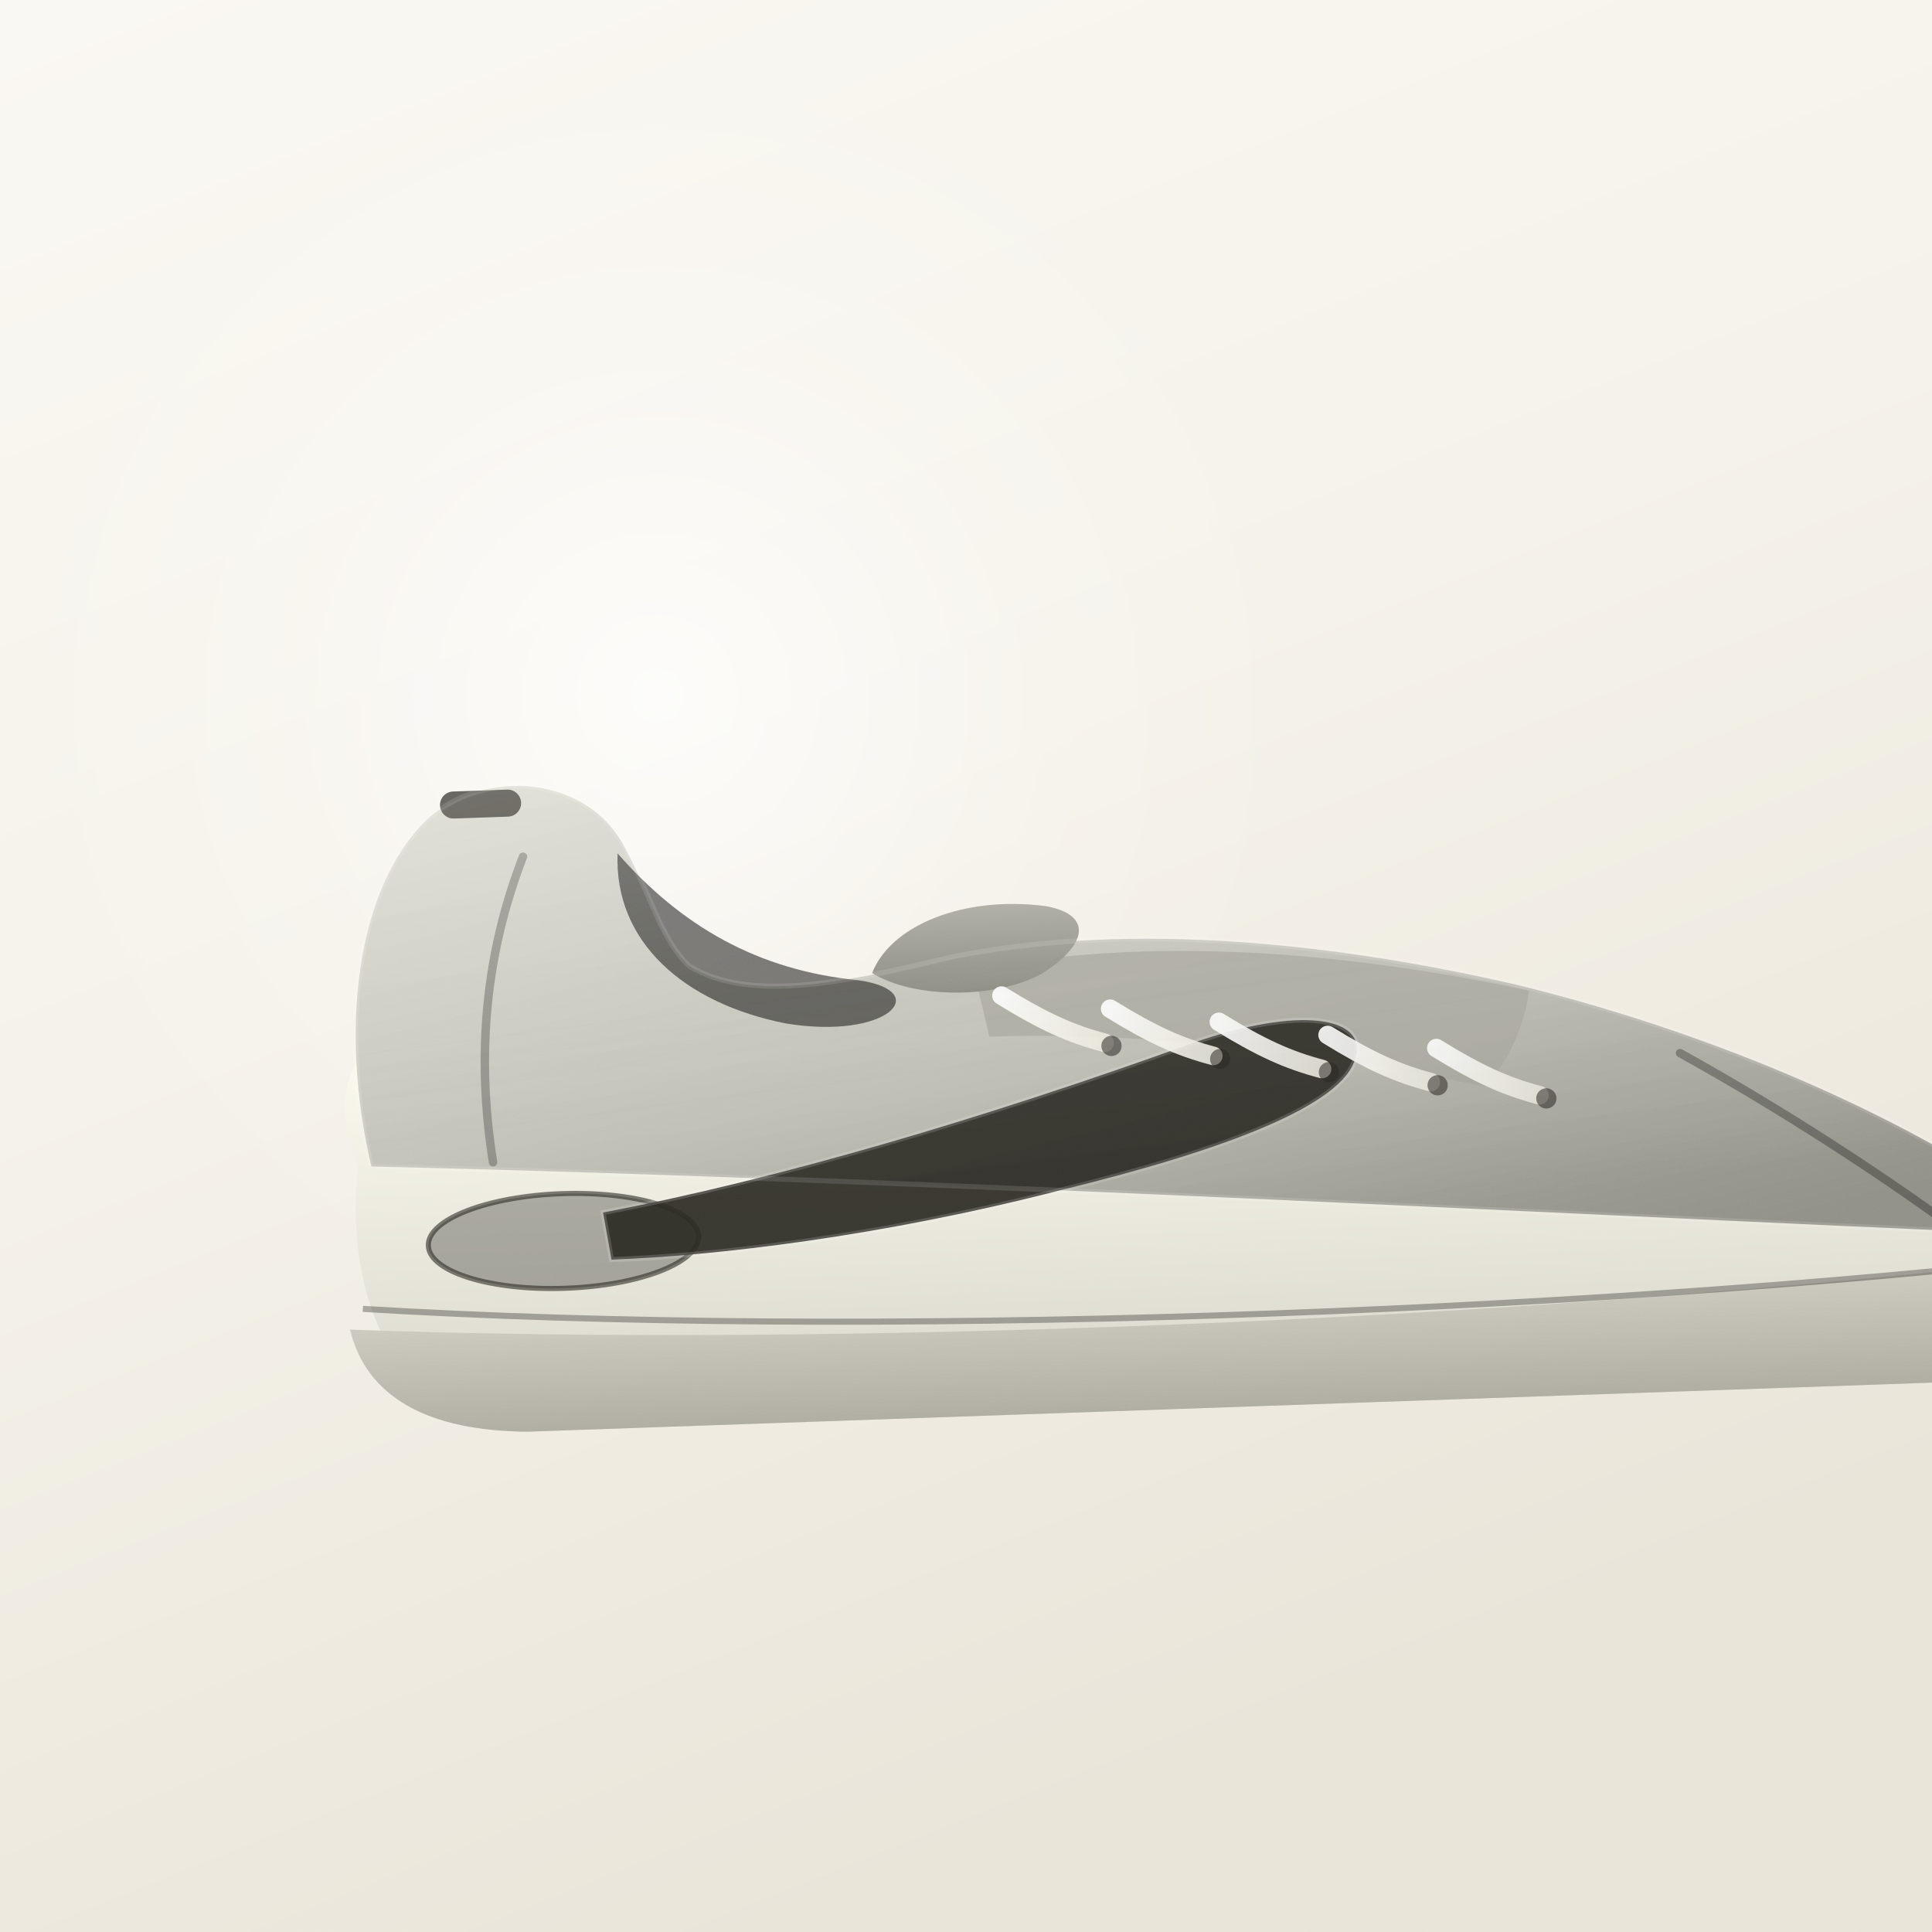
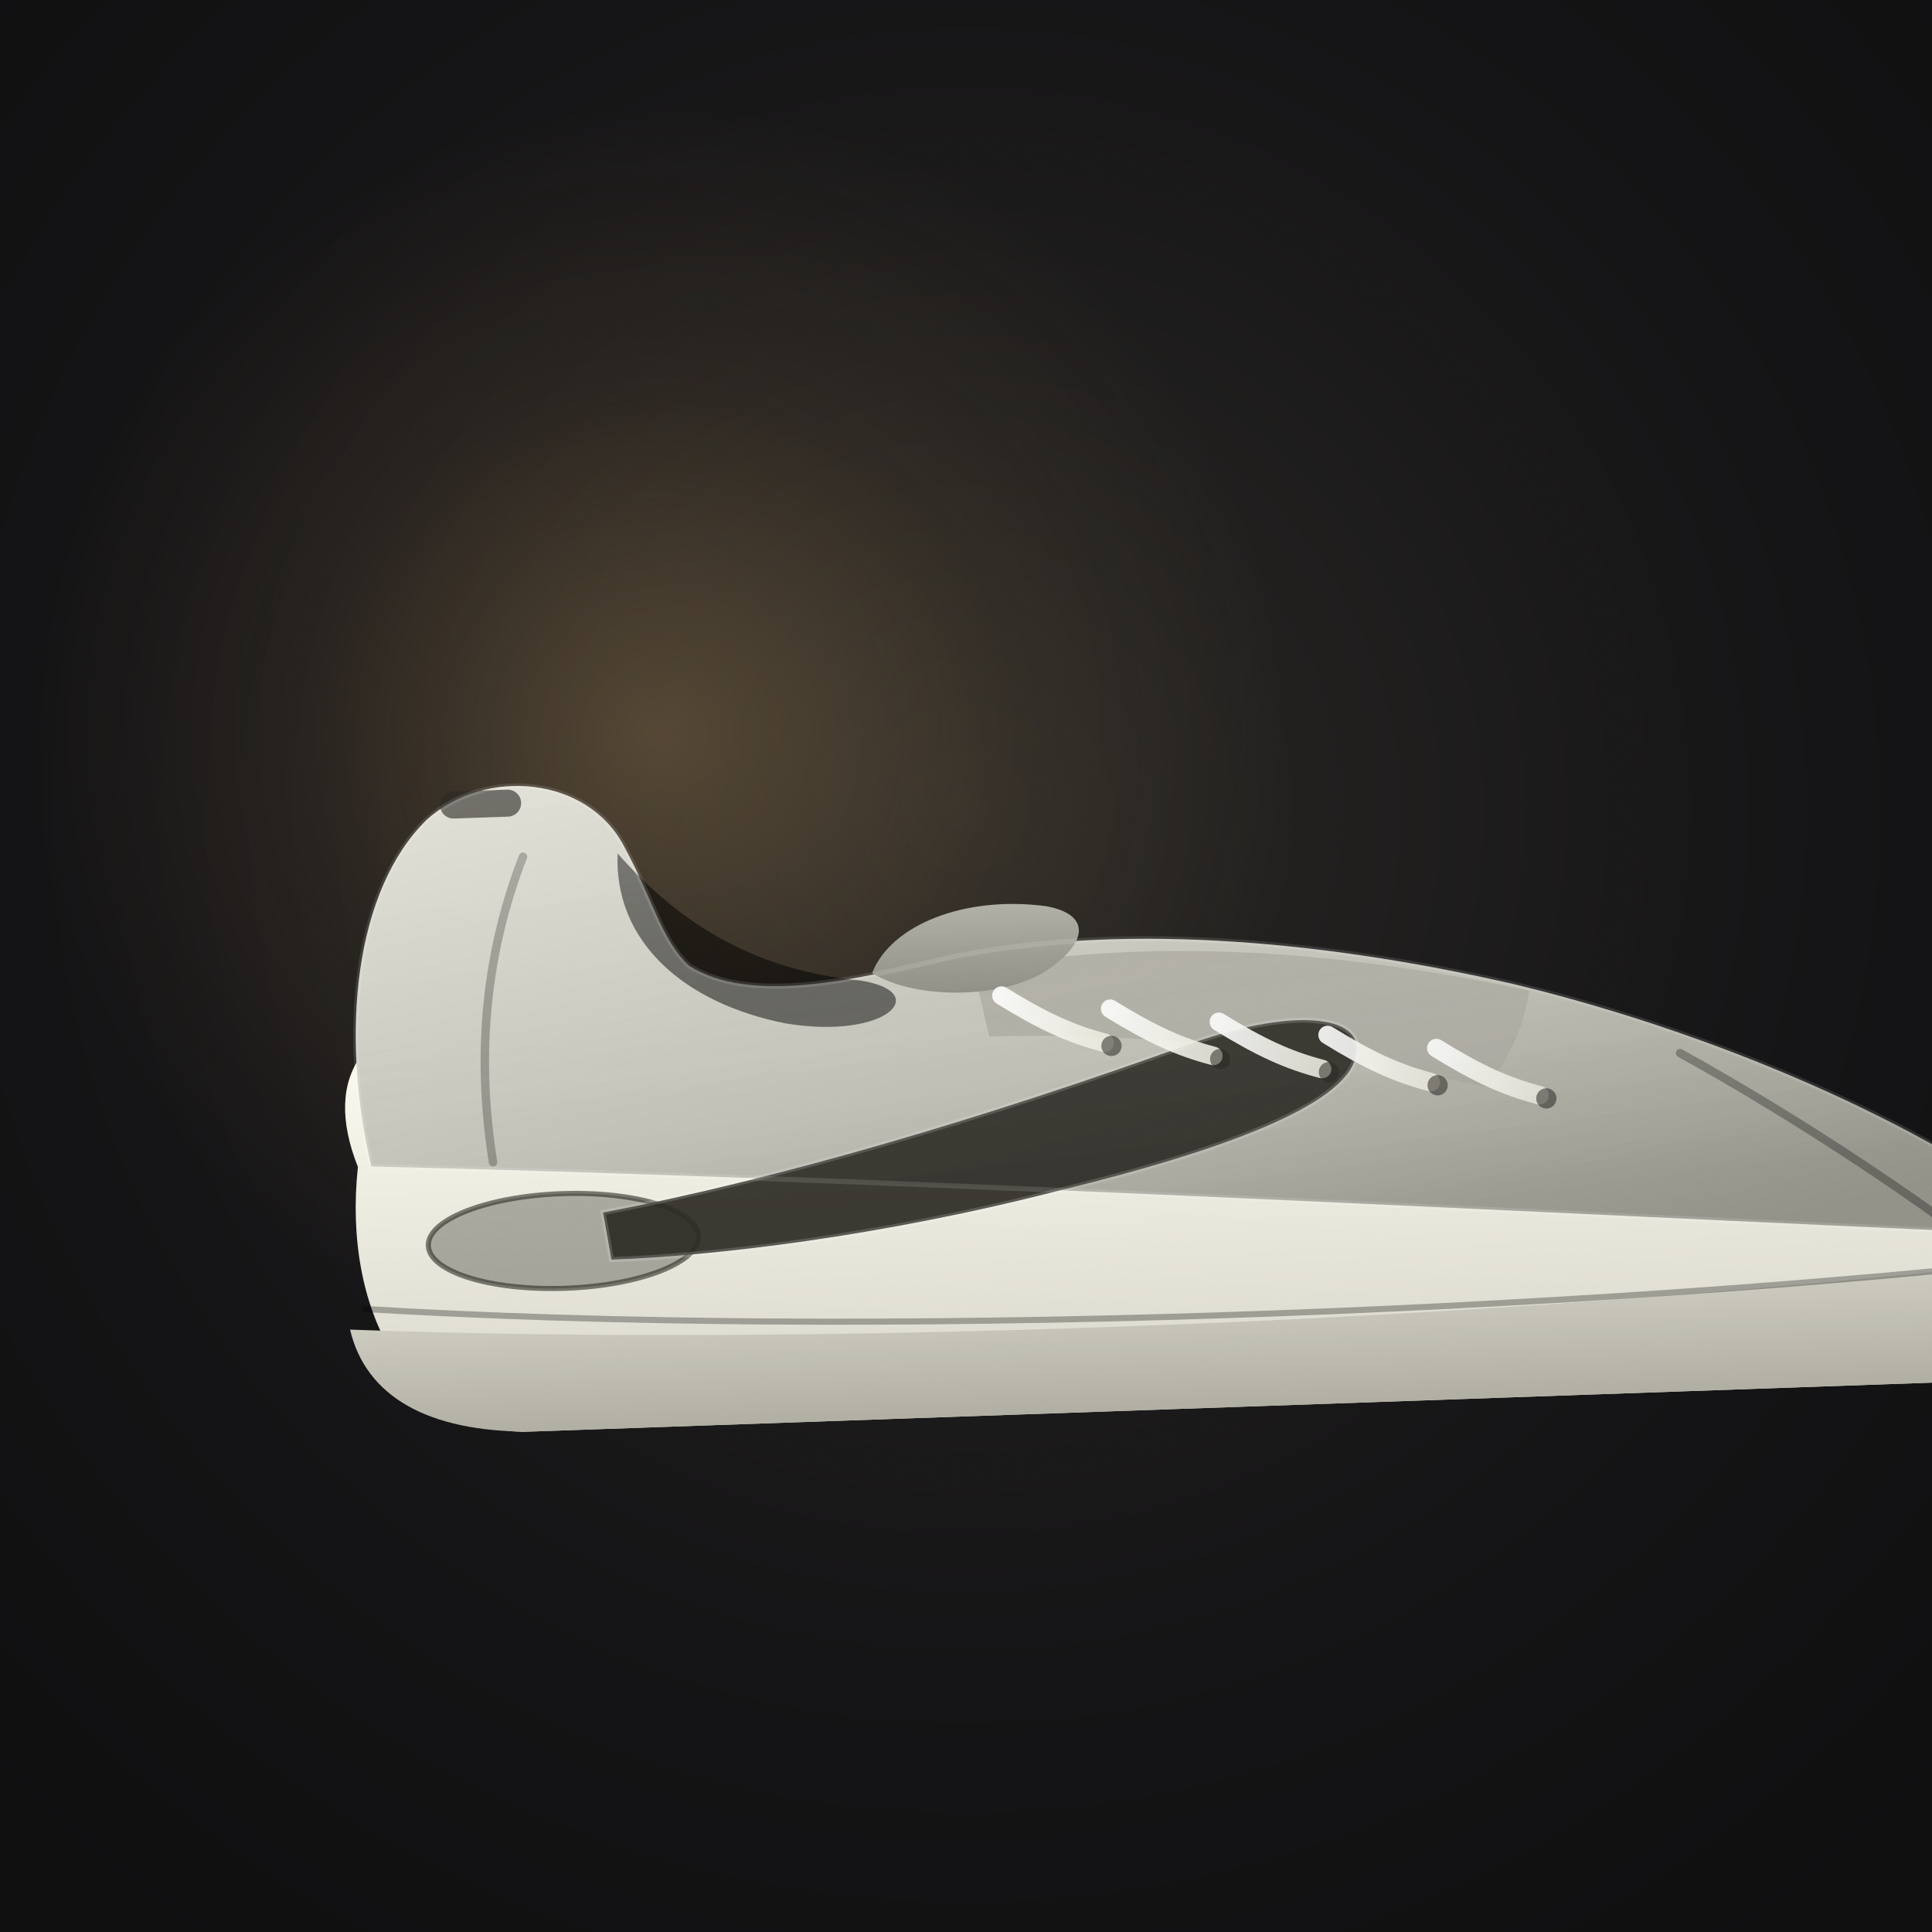
<svg xmlns="http://www.w3.org/2000/svg" viewBox="0 0 1000 1000" width="1000" height="1000" role="img">
  <defs>
-     <linearGradient id="bg" x1="0" y1="0" x2="0.4" y2="1">
-       <stop offset="0" stop-color="#faf8f3" />
-       <stop offset="0.5" stop-color="#f5f2ea" />
-       <stop offset="1" stop-color="#eae5d9" />
-     </linearGradient>
+     <radialGradient id="bg" cx="0.5" cy="0.42" r="0.72">
+       <stop offset="0" stop-color="#2a2825" />
+       <stop offset="0.62" stop-color="#151416" />
+       <stop offset="1" stop-color="#0f0f10" />
+     </radialGradient>
    <radialGradient id="bloom">
-       <stop offset="0" stop-color="#ffffff" stop-opacity="0.75" />
-       <stop offset="0.55" stop-color="#ffffff" stop-opacity="0.2" />
-       <stop offset="1" stop-color="#ffffff" stop-opacity="0" />
+       <stop offset="0" stop-color="#c9a063" stop-opacity="0.3" />
+       <stop offset="0.55" stop-color="#c9a063" stop-opacity="0.08" />
+       <stop offset="1" stop-color="#c9a063" stop-opacity="0" />
    </radialGradient>
    <linearGradient id="upperGrad" x1="0.1" y1="0" x2="0.8" y2="1">
      <stop offset="0" stop-color="#dddcd2" />
      <stop offset="0.5" stop-color="#c3c2b8" />
      <stop offset="1" stop-color="#a1a096" />
    </linearGradient>
    <linearGradient id="midGrad" x1="0" y1="0" x2="0" y2="1">
      <stop offset="0" stop-color="#fffef2" />
      <stop offset="1" stop-color="#d8d6ca" />
    </linearGradient>
    <linearGradient id="soleGrad" x1="0" y1="0" x2="0" y2="1">
      <stop offset="0" stop-color="#d0cec2" />
      <stop offset="1" stop-color="#b0aea2" />
    </linearGradient>
    <linearGradient id="collarGrad" x1="0" y1="0" x2="0" y2="1">
      <stop offset="0" stop-color="#b1b0a6" />
      <stop offset="1" stop-color="#8f8e84" />
    </linearGradient>
    <linearGradient id="lace" x1="0" y1="0" x2="1" y2="0">
      <stop offset="0" stop-color="#fffffe" />
      <stop offset="1" stop-color="#eeece0" />
    </linearGradient>
    <linearGradient id="sheen" x1="0" y1="0" x2="0.3" y2="1">
      <stop offset="0" stop-color="#ffffff" stop-opacity="0.22" />
      <stop offset="0.45" stop-color="#ffffff" stop-opacity="0.02" />
      <stop offset="1" stop-color="#000000" stop-opacity="0.18" />
    </linearGradient>
    <filter id="soft" x="-40%" y="-40%" width="180%" height="180%">
      <feGaussianBlur stdDeviation="26" />
    </filter>
    <filter id="grain">
      <feTurbulence type="fractalNoise" baseFrequency="0.9" numOctaves="3" seed="52" />
      <feColorMatrix type="saturate" values="0" />
    </filter>
  </defs>
  <rect width="1000" height="1000" fill="url(#bg)" />
-   <circle cx="340" cy="360" r="340" fill="url(#bloom)" />
-   <ellipse cx="508" cy="600" rx="262" ry="26" fill="#8a8378" opacity="0.34" filter="url(#soft)" />
-   <ellipse cx="508" cy="596" rx="150" ry="15" fill="#6b6459" opacity="0.24" filter="url(#soft)" />
+   <circle cx="340" cy="380" r="330" fill="url(#bloom)" />
+   <ellipse cx="508" cy="600" rx="262" ry="26" fill="#000" opacity="0.6" filter="url(#soft)" />
+   <ellipse cx="508" cy="594" rx="160" ry="16" fill="#c9a063" opacity="0.14" filter="url(#soft)" />
  <g transform="translate(-260 -300) scale(1.75)">
    <g transform="">
      <g transform="rotate(-2 500 500)">
        <g transform="translate(150 250)">
          <path d="M104 258 C94 230, 108 214, 138 212 L470 242 C545 256, 596 280, 614 302 C618 322, 600 336, 570 338 L150 338 C116 336, 98 300, 104 258 Z" fill="url(#midGrad)" />
          <ellipse cx="164" cy="282" rx="40" ry="14" fill="#2b2a24" opacity="0.35" />
          <ellipse cx="164" cy="282" rx="40" ry="14" fill="none" stroke="#2b2a24" stroke-opacity="0.6" stroke-width="1.5" />
          <path d="M100 306 C104 326, 122 337, 152 338 L570 338 C600 336, 618 322, 614 302 C440 316, 240 316, 100 306 Z" fill="url(#soleGrad)" />
          <path d="M104 300 C250 314, 460 314, 614 302" fill="none" stroke="#000" stroke-opacity="0.3" stroke-width="1.8" />
          <path d="M108 258 C100 218, 106 176, 128 156 C146 141, 176 145, 186 166 C194 182, 196 194, 204 202 C222 214, 252 208, 282 202 C330 194, 388 200, 448 216 C512 234, 572 264, 610 296 C500 288, 280 268, 108 258 Z" fill="url(#upperGrad)" />
          <path d="M288 206 C340 198, 396 204, 452 218 C450 230, 444 240, 438 246 C384 232, 330 226, 292 226 Z" fill="#adaca2" opacity="0.85" />
          <path d="M176 274 C228 266, 290 250, 352 230 C384 220, 404 224, 400 236 C396 250, 360 262, 312 272 C258 284, 208 288, 178 288 Z" fill="#2b2a24" opacity="0.92" />
          <path d="M176 274 C228 266, 290 250, 352 230 C384 220, 404 224, 400 236 C396 250, 360 262, 312 272 C258 284, 208 288, 178 288 Z" fill="none" stroke="#fff" stroke-opacity="0.16" stroke-width="1.5" />
          <path d="M496 238 C526 256, 554 276, 572 290" fill="none" stroke="#000" stroke-opacity="0.3" stroke-width="2.5" stroke-linecap="round" />
          <path d="M156 168 C144 196, 140 226, 144 258" fill="none" stroke="#000" stroke-opacity="0.26" stroke-width="2.5" stroke-linecap="round" />
          <path d="M258 206 C264 192, 286 184, 310 188 C324 191, 322 200, 308 208 C294 215, 270 214, 258 206 Z" fill="url(#collarGrad)" />
          <path d="M184 168 C202 190, 224 204, 254 208 C276 212, 262 226, 232 220 C202 213, 182 194, 184 168 Z" fill="#000" fill-opacity="0.5" />
          <path d="M296 214 C308 222, 316 226, 326 229" stroke="url(#lace)" stroke-width="5.5" stroke-linecap="round" fill="none" opacity="0.9" />
          <circle cx="328" cy="230" r="3" fill="#24231f" opacity="0.55" />
          <path d="M328 219 C340 227, 348 231, 358 234" stroke="url(#lace)" stroke-width="5.5" stroke-linecap="round" fill="none" opacity="0.9" />
          <circle cx="360" cy="235" r="3" fill="#24231f" opacity="0.55" />
          <path d="M360 224 C372 232, 380 236, 390 239" stroke="url(#lace)" stroke-width="5.5" stroke-linecap="round" fill="none" opacity="0.9" />
          <circle cx="392" cy="240" r="3" fill="#24231f" opacity="0.55" />
          <path d="M392 229 C404 237, 412 241, 422 244" stroke="url(#lace)" stroke-width="5.5" stroke-linecap="round" fill="none" opacity="0.9" />
          <circle cx="424" cy="245" r="3" fill="#24231f" opacity="0.55" />
          <path d="M424 234 C436 242, 444 246, 454 249" stroke="url(#lace)" stroke-width="5.5" stroke-linecap="round" fill="none" opacity="0.9" />
          <circle cx="456" cy="250" r="3" fill="#24231f" opacity="0.55" />
          <rect x="132" y="148" width="24" height="8" rx="4" fill="#2b2a24" opacity="0.7" />
          <path d="M108 258 C100 218, 106 176, 128 156 C146 141, 176 145, 186 166 C194 182, 196 194, 204 202 C222 214, 252 208, 282 202 C330 194, 388 200, 448 216 C512 234, 572 264, 610 296 C500 288, 280 268, 108 258 Z" fill="url(#sheen)" opacity="0.5" />
          <path d="M108 258 C100 218, 106 176, 128 156 C146 141, 176 145, 186 166 C194 182, 196 194, 204 202 C222 214, 252 208, 282 202 C330 194, 388 200, 448 216 C512 234, 572 264, 610 296 C500 288, 280 268, 108 258 Z" fill="none" stroke="#fff" stroke-opacity="0.12" stroke-width="1.5" />
        </g>
      </g>
    </g>
  </g>
  <rect width="1000" height="1000" filter="url(#grain)" opacity="0.045" style="mix-blend-mode:overlay" />
</svg>
